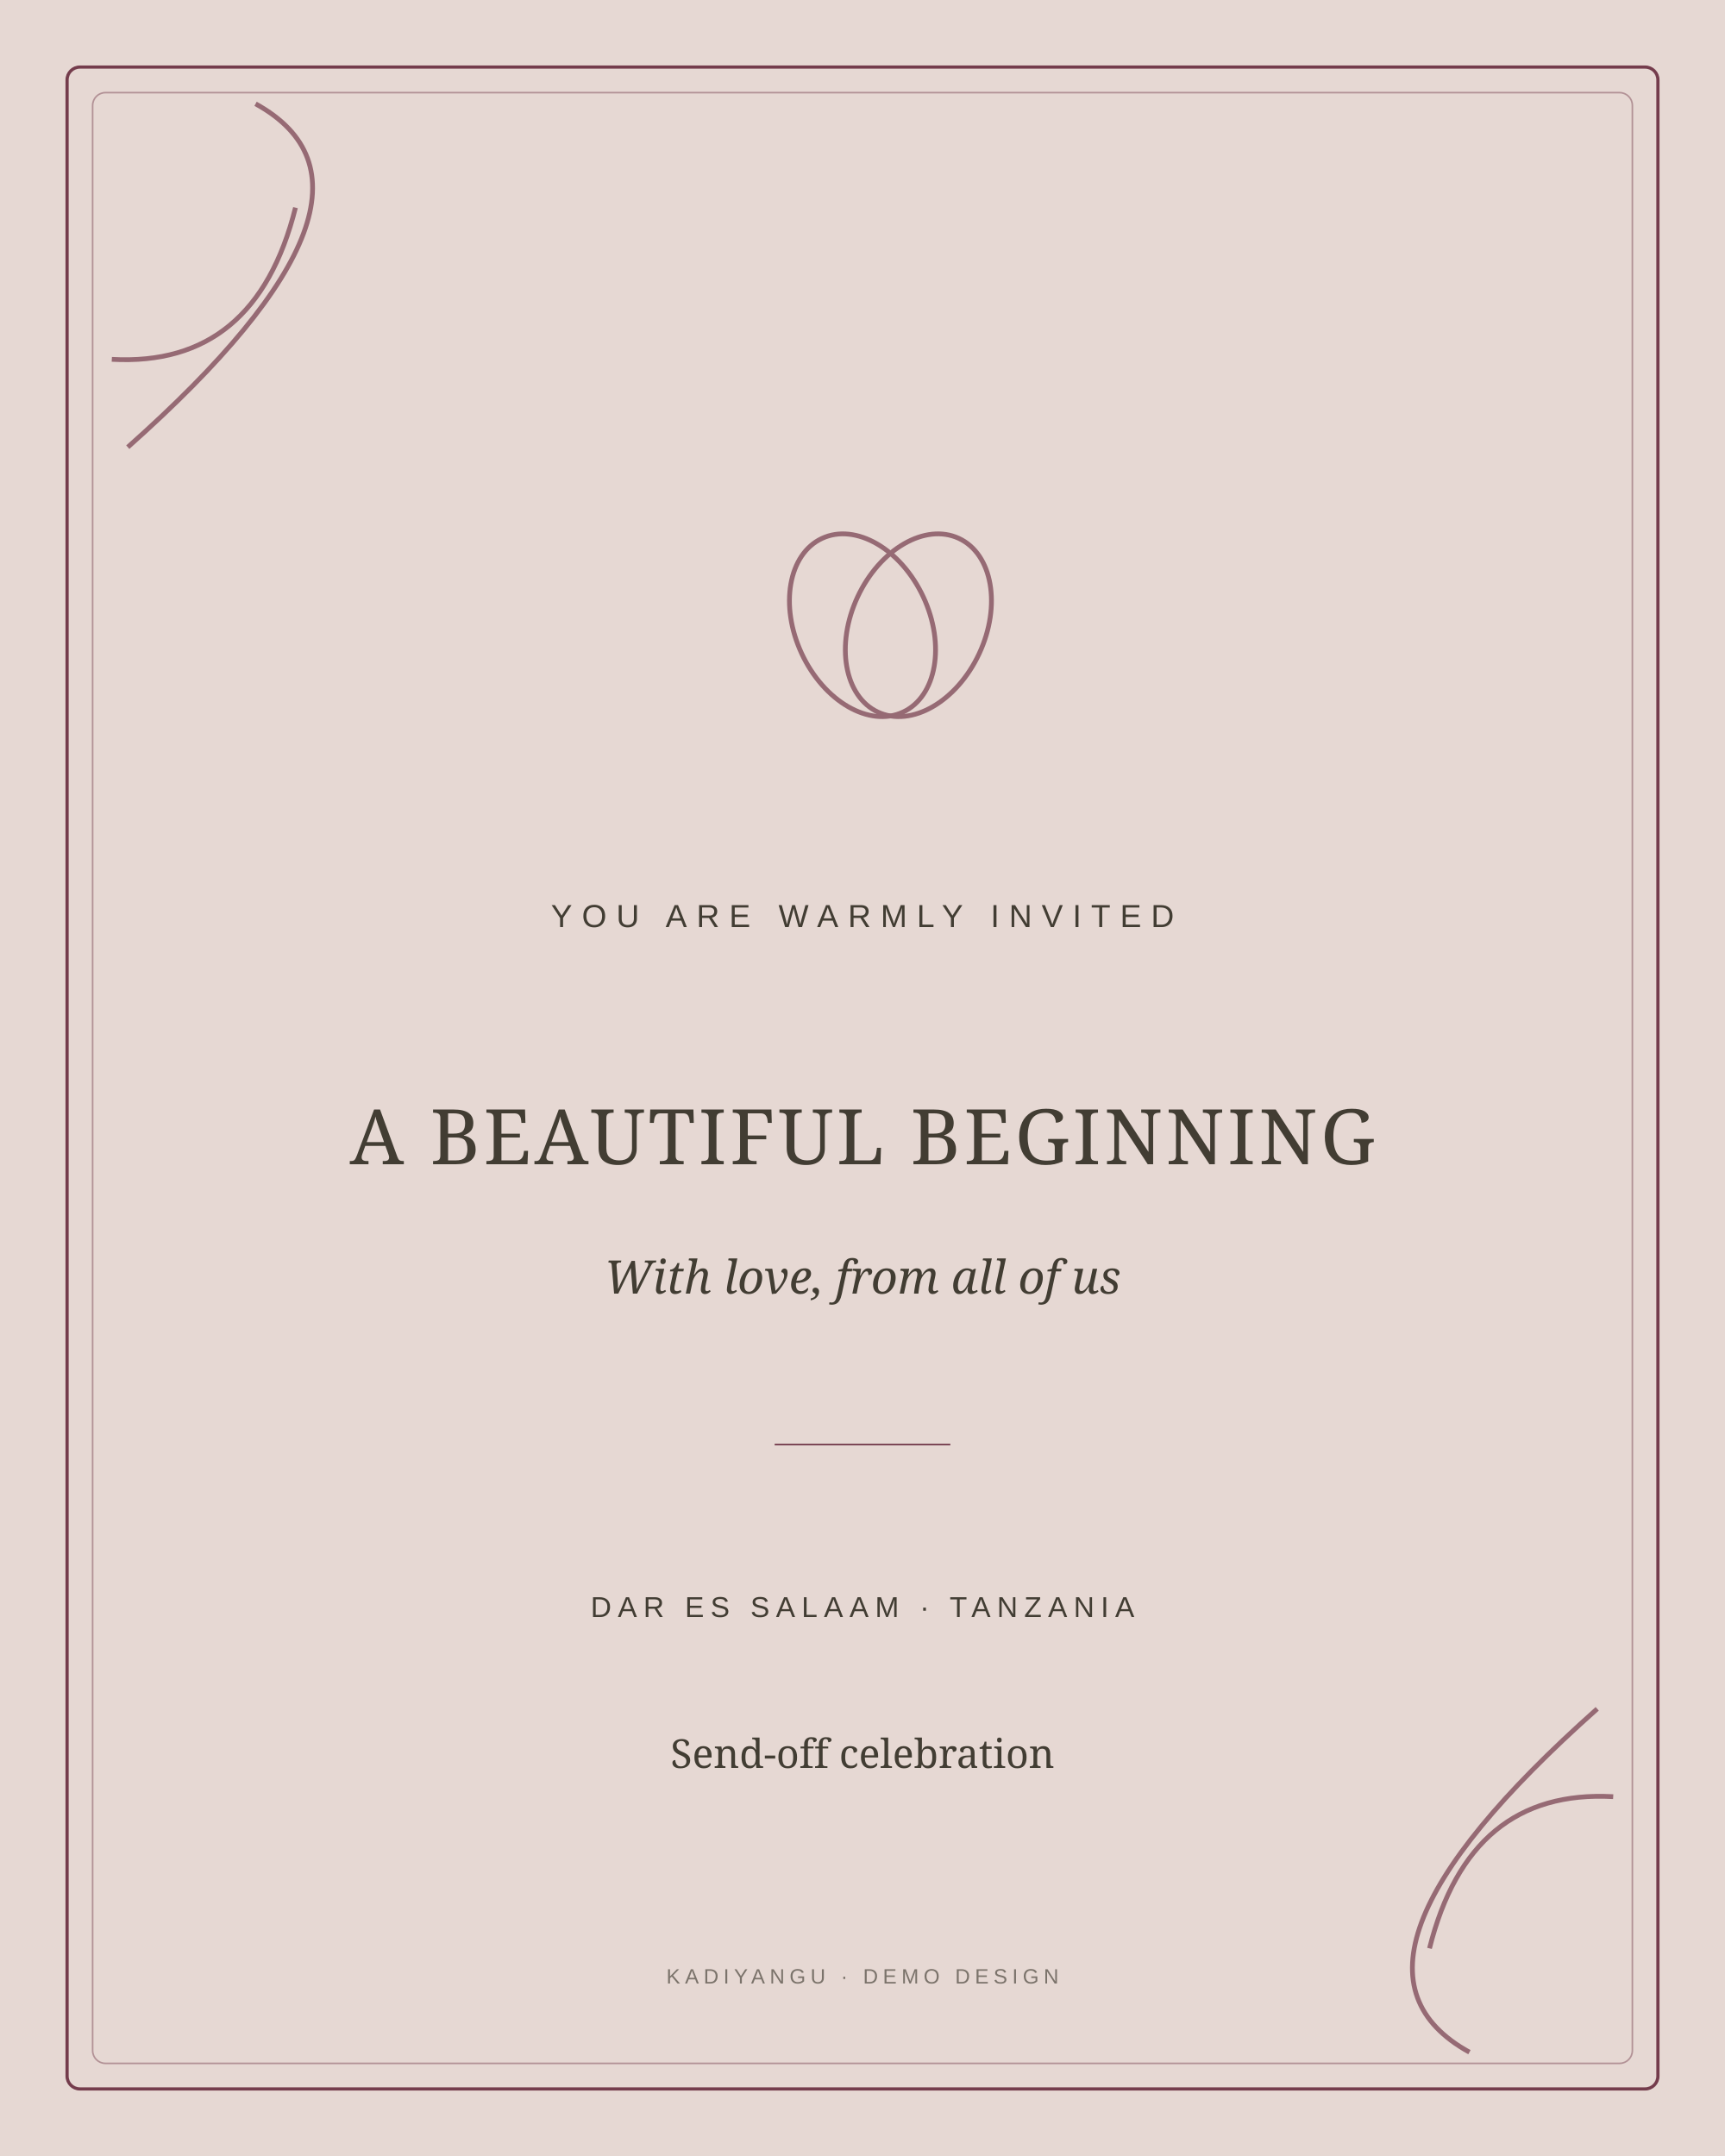
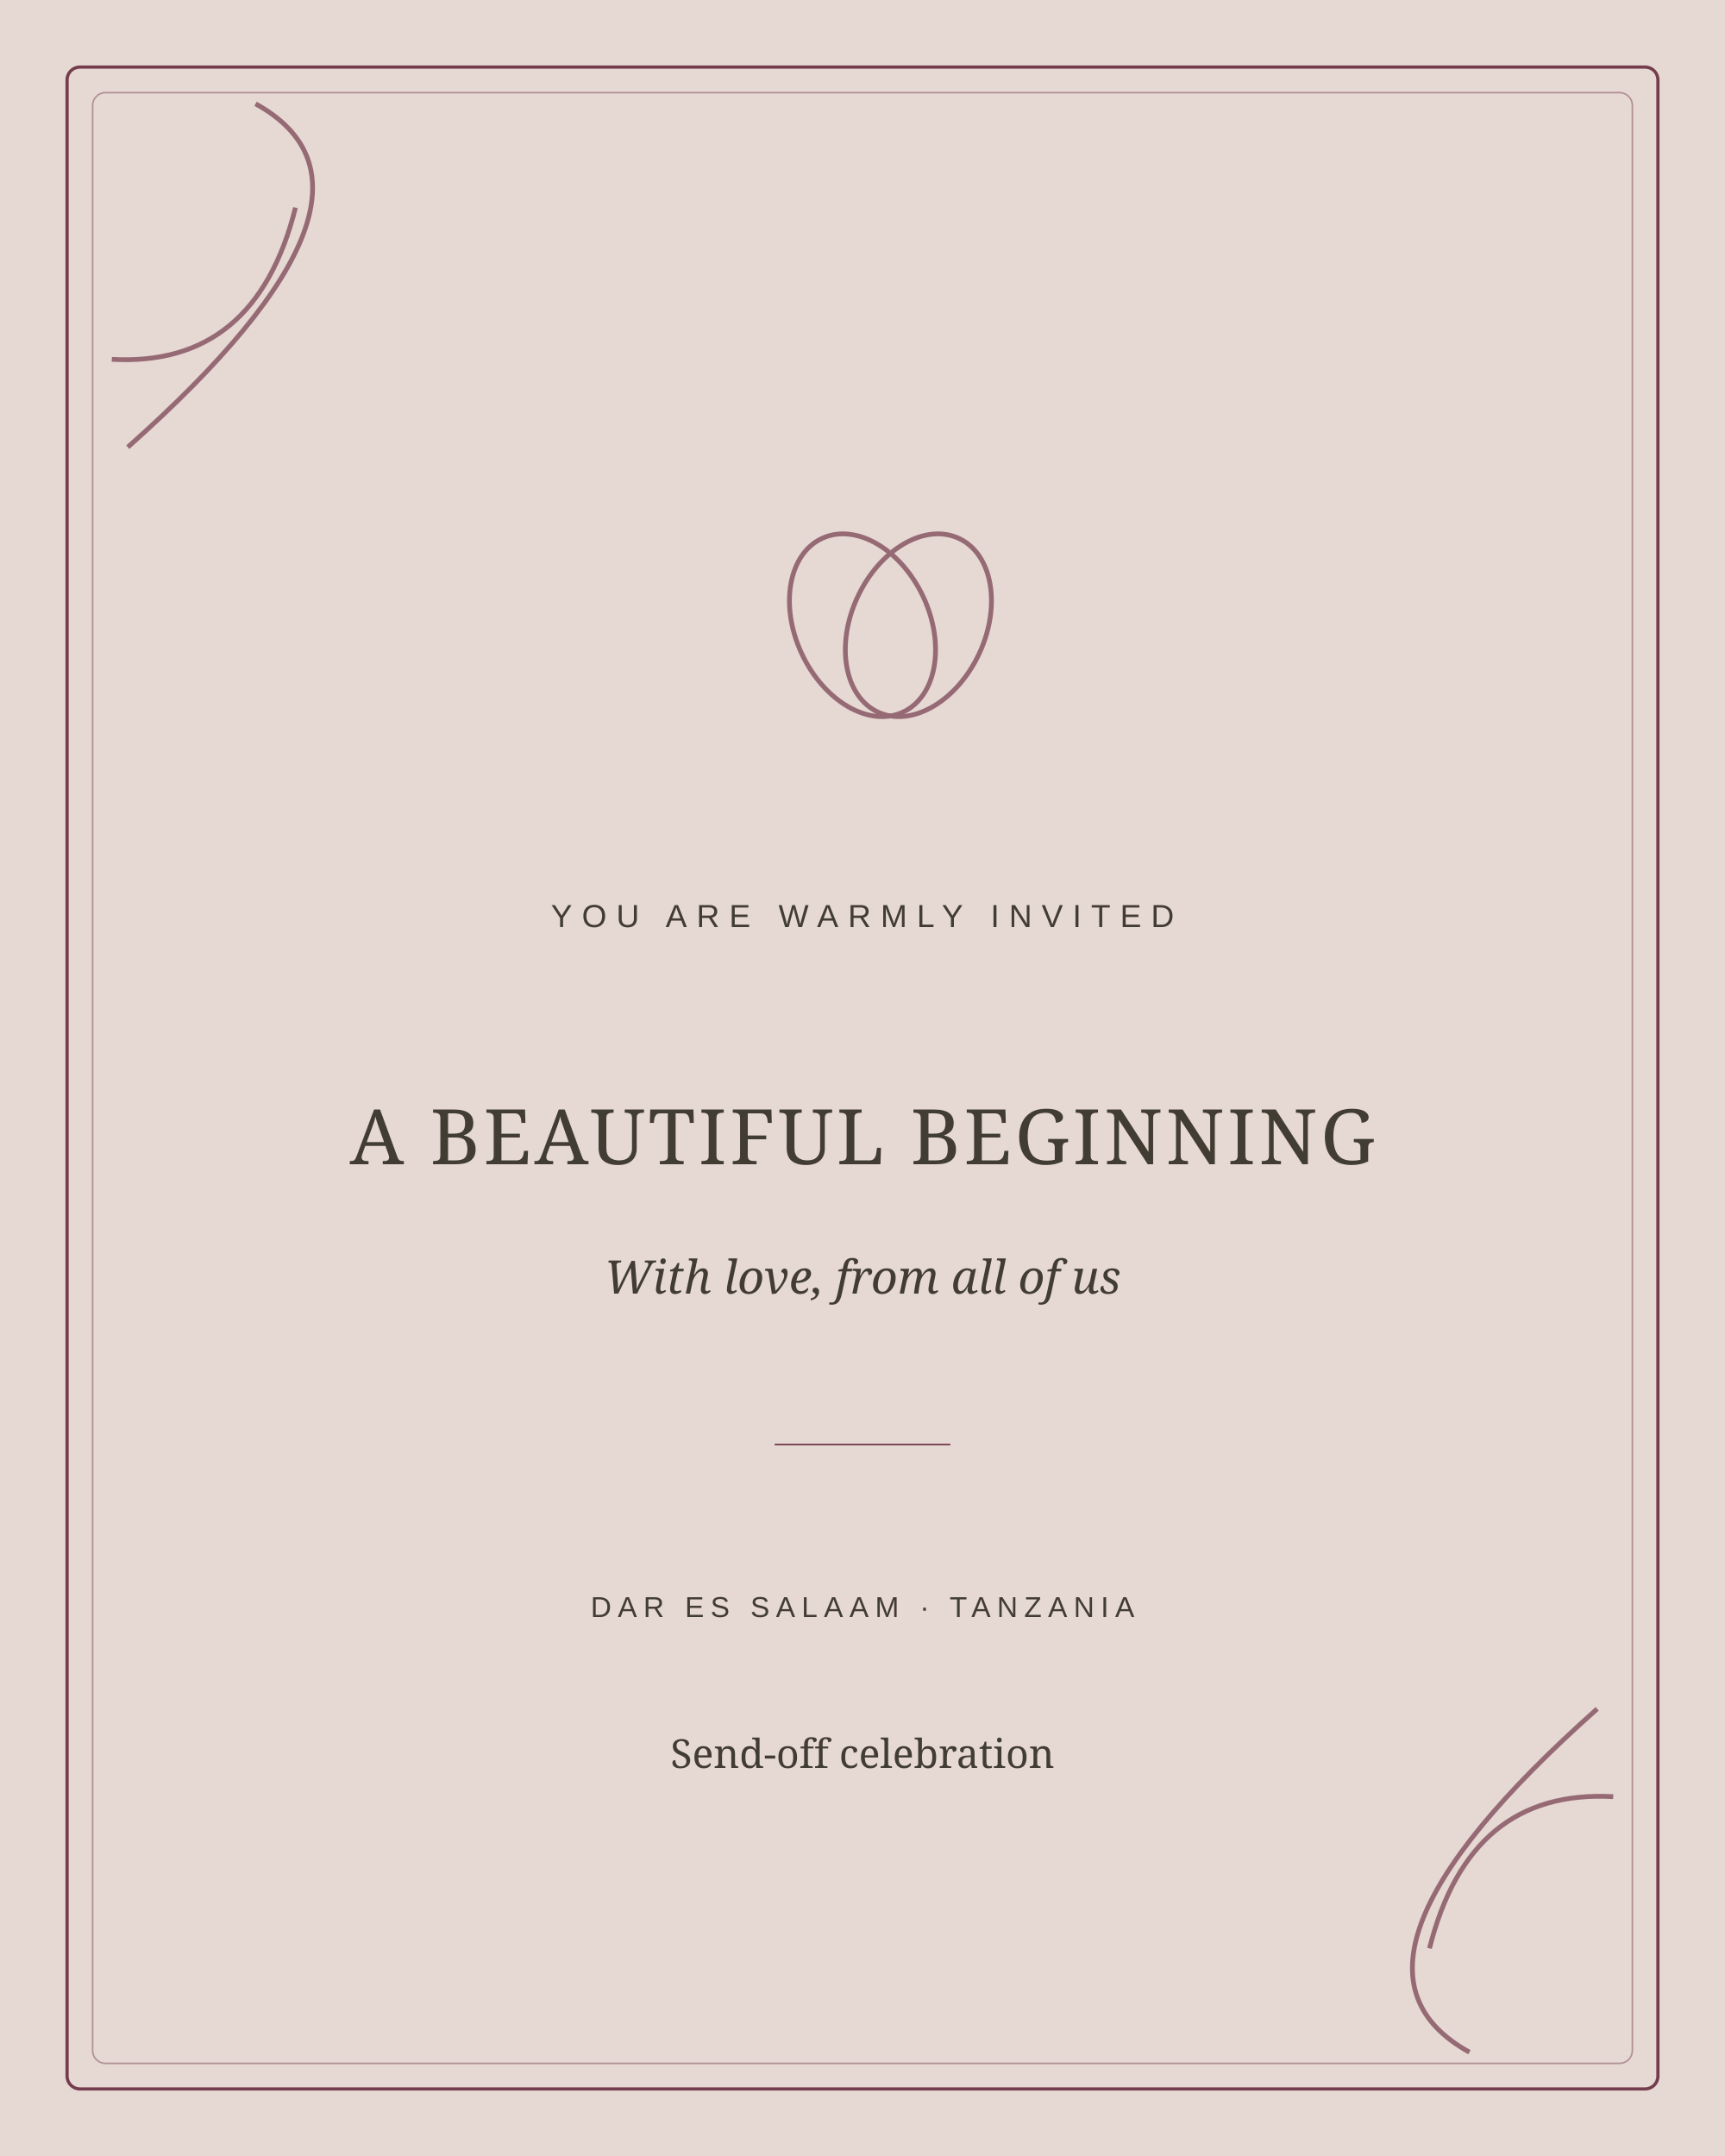
<svg xmlns="http://www.w3.org/2000/svg" width="1080" height="1350" viewBox="0 0 1080 1350">
  <rect width="1080" height="1350" fill="#e6d8d3" />
  <rect x="42" y="42" width="996" height="1266" rx="8" fill="none" stroke="#743c4c" stroke-width="2" />
  <rect x="58" y="58" width="964" height="1234" rx="8" fill="none" stroke="#743c4c" opacity=".45" />
  <g fill="none" stroke="#743c4c" stroke-width="3" opacity=".7">
    <path d="M80 280Q260 120 160 65M70 225Q160 230 185 130M1000 1070Q820 1230 920 1285M1010 1125Q920 1120 895 1220" />
    <ellipse cx="540.0" cy="391.5" rx="42" ry="60" transform="rotate(-25 540.0 391.5)" />
    <ellipse cx="575.0" cy="391.5" rx="42" ry="60" transform="rotate(25 575.0 391.5)" />
  </g>
  <g text-anchor="middle" fill="#423d33">
    <text x="540.0" y="580.5" font-size="20" letter-spacing="6" font-family="Arial,sans-serif">YOU ARE WARMLY INVITED</text>
    <text x="540.0" y="729.0" font-family="Georgia,serif" font-size="48" letter-spacing="2">A BEAUTIFUL BEGINNING</text>
    <text x="540.0" y="810.0" font-family="Georgia,serif" font-style="italic" font-size="29">With love, from all of us</text>
    <path d="M485.0 904.5h110" stroke="#743c4c" />
    <text x="540.0" y="1012.5" font-family="Arial,sans-serif" font-size="18" letter-spacing="4">DAR ES SALAAM · TANZANIA</text>
    <text x="540.0" y="1107.0" font-family="Georgia,serif" font-size="25">Send-off celebration</text>
-     <text x="540.0" y="1242.0" font-family="Arial,sans-serif" font-size="13" letter-spacing="3" opacity=".65">KADIYANGU · DEMO DESIGN</text>
  </g>
</svg>
